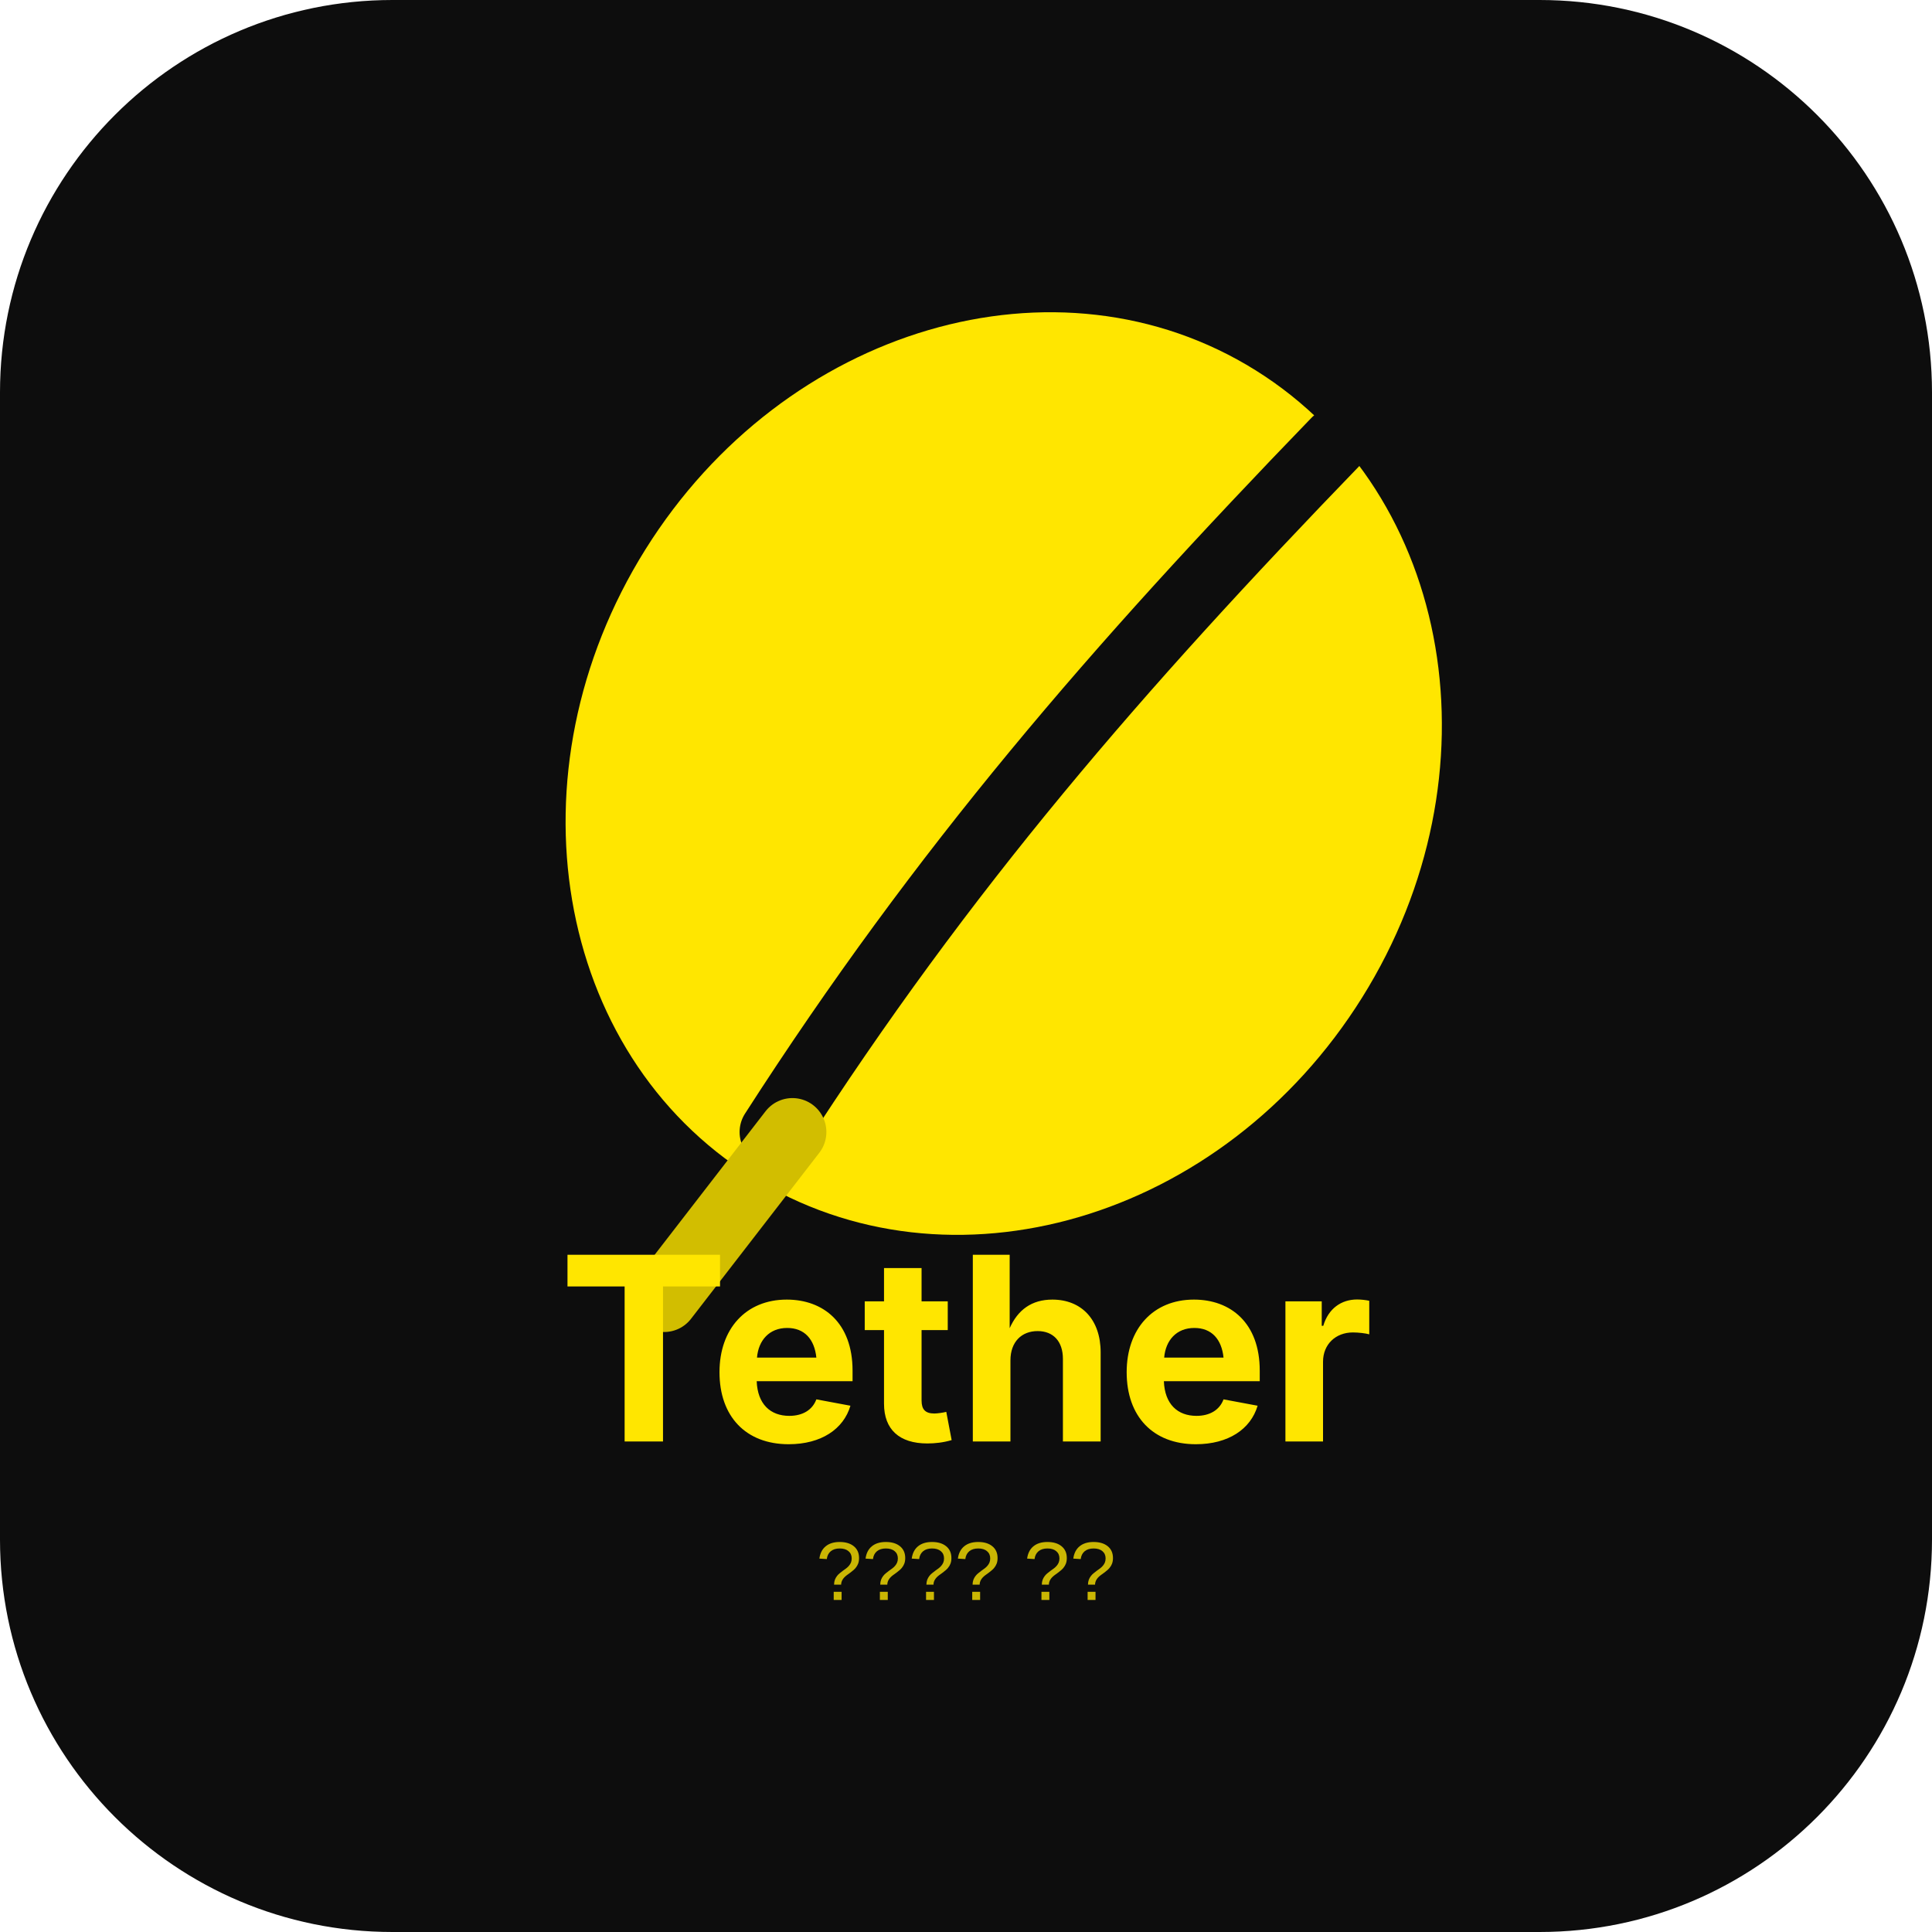
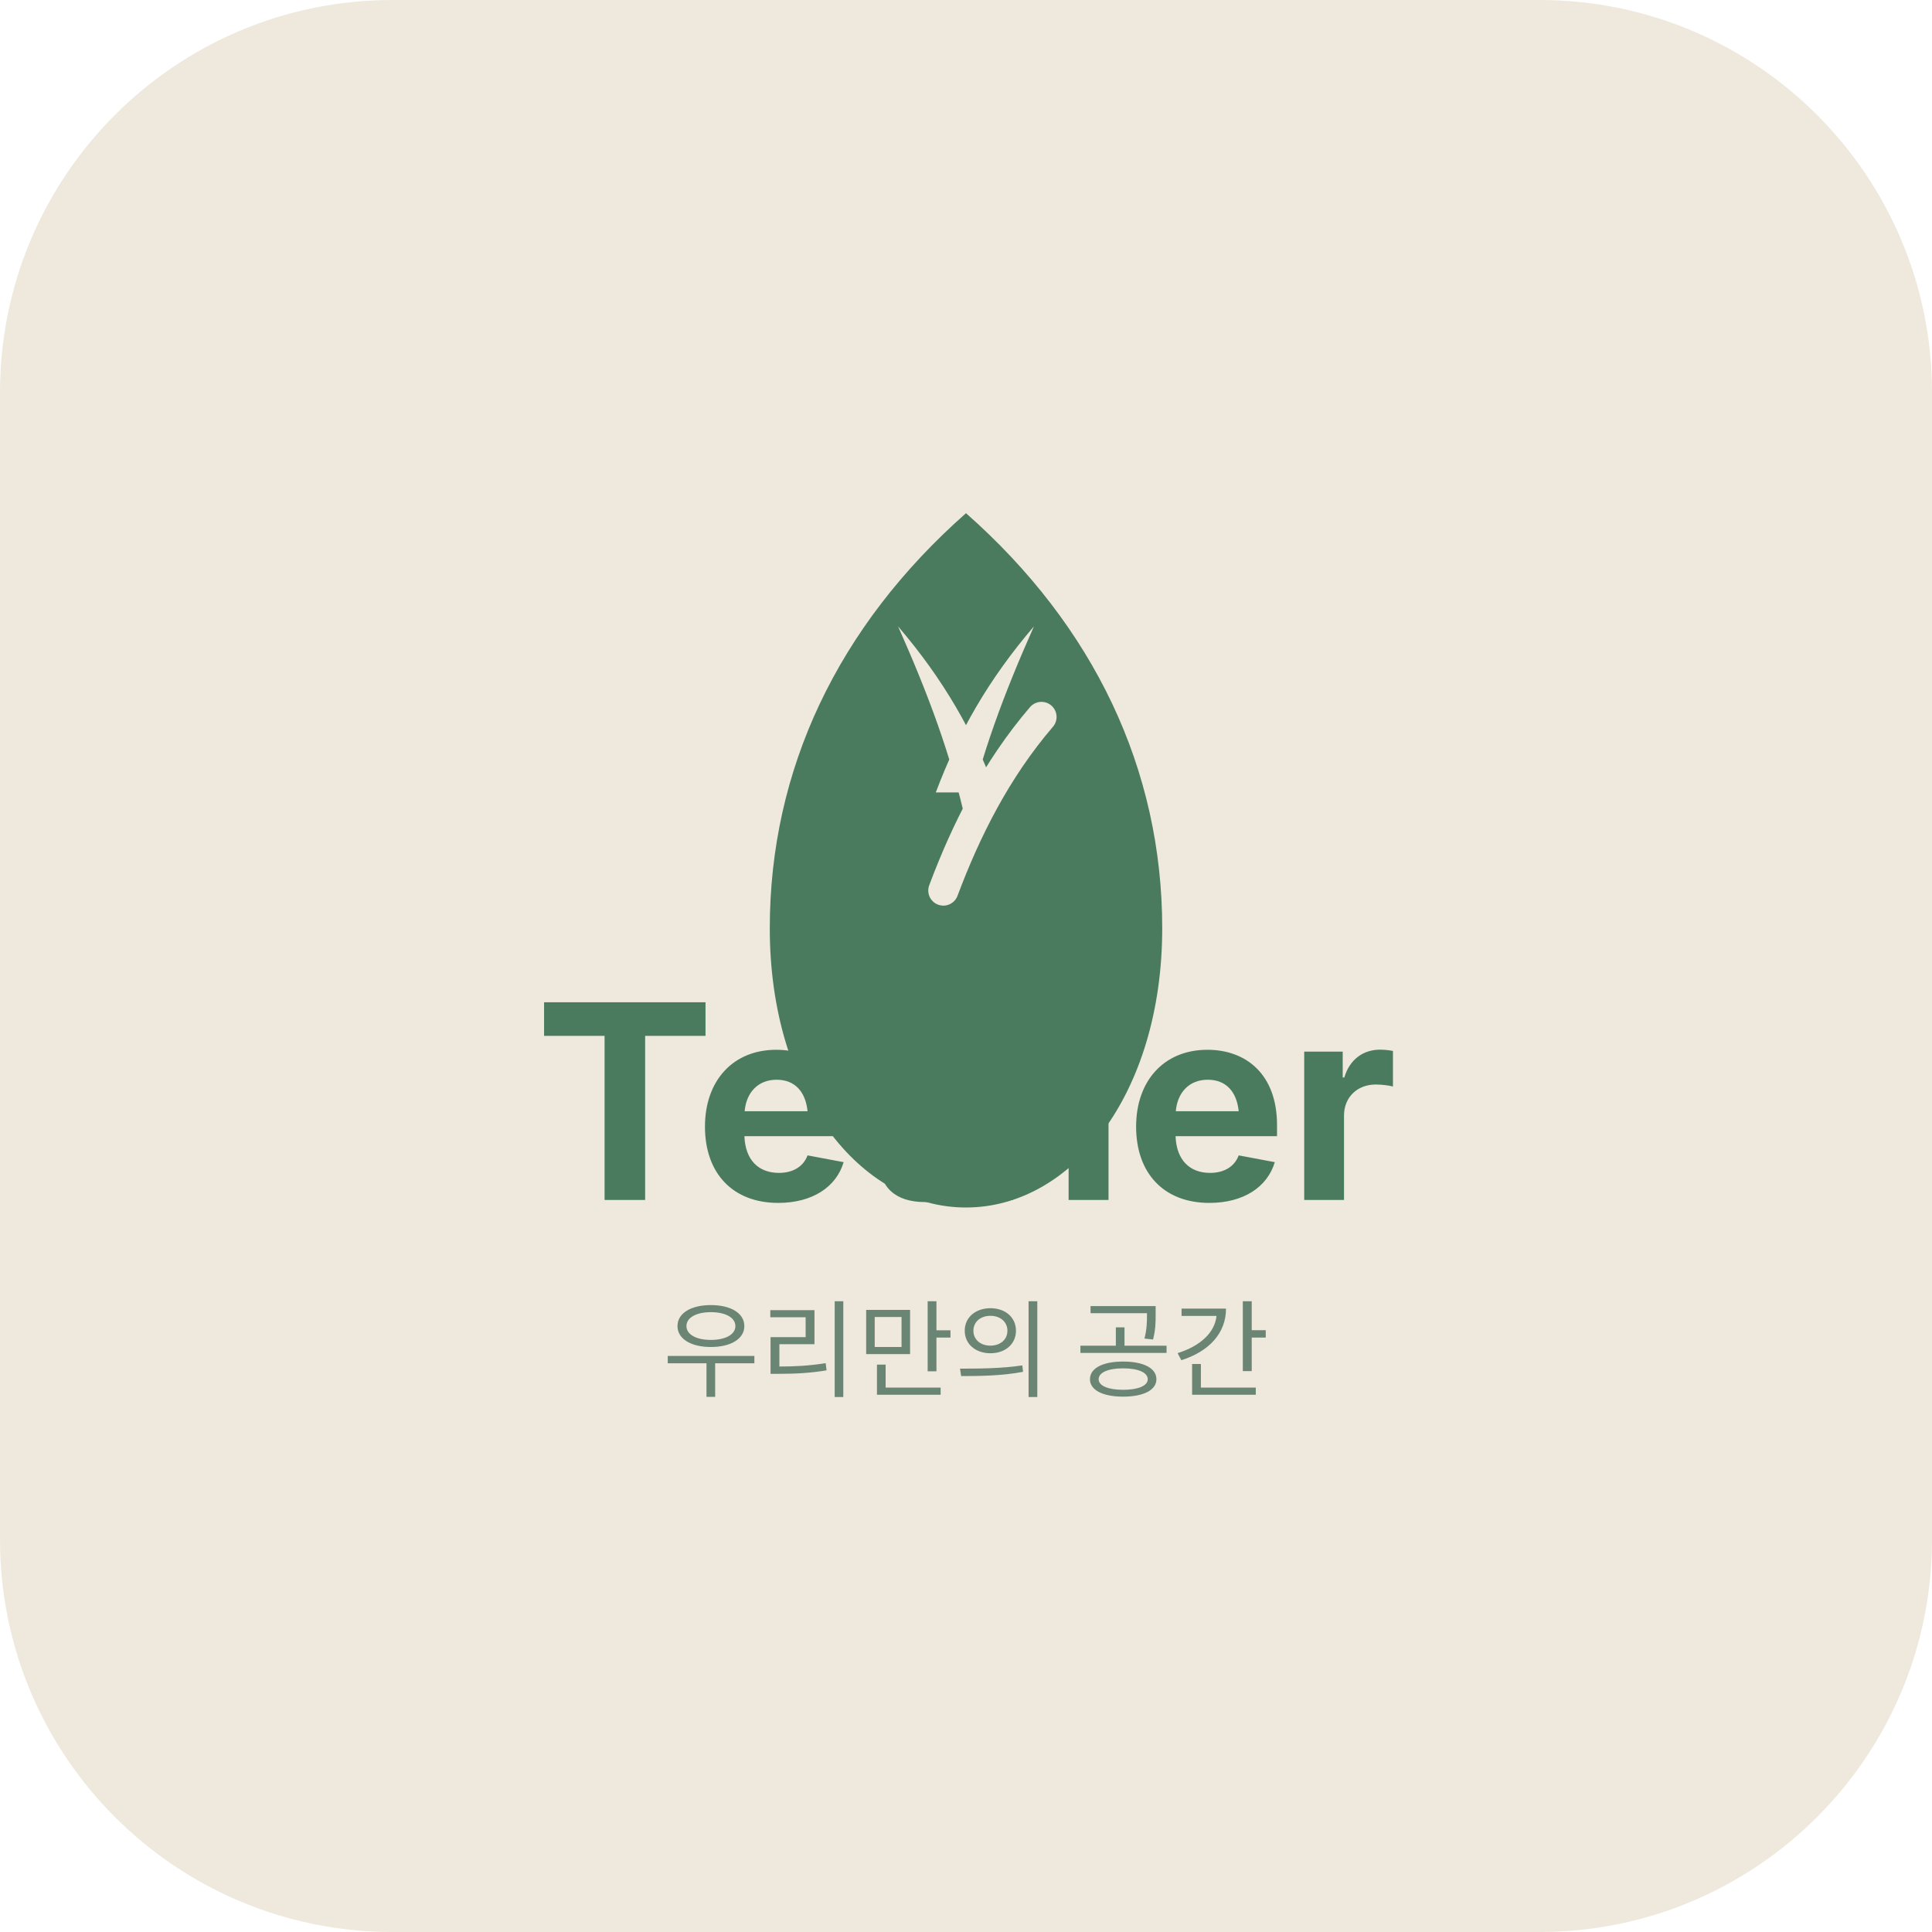
- <svg xmlns="http://www.w3.org/2000/svg" viewBox="0 0 512 512">
-   <rect width="512" height="512" rx="104" fill="#0D0D0D" />
-   <ellipse cx="266" cy="205" rx="112" ry="126" fill="#FFE600" transform="rotate(32 266 205)" />
-   <path d="M205 300 C250 230 296 177 354 117" stroke="#0D0D0D" stroke-width="18" stroke-linecap="round" fill="none" />
-   <path d="M210 300 L176 344" stroke="#D2BE00" stroke-width="18" stroke-linecap="round" />
-   <text x="256" y="382" text-anchor="middle" font-family="Inter, Arial, sans-serif" font-size="68" font-weight="700" fill="#FFE600">Tether</text>
-   <text x="256" y="424" text-anchor="middle" font-family="Arial, sans-serif" font-size="22" fill="#FFE600" opacity=".78">???? ??</text>
+ <svg xmlns="http://www.w3.org/2000/svg" viewBox="0 0 512 512" role="img" aria-label="Tether">
+   <rect width="512" height="512" rx="104" fill="#EEE9DC" />
+   <g transform="translate(256 228)">
+     <path d="M0 -92 C-34 -62 -52 -24 -52 18 C-52 62 -28 92 0 92 C28 92 52 62 52 18 C52 -24 34 -62 0 -92 Z" fill="#4A7B5F" />
+     <path d="M-8 -18 C-2 -34 6 -48 18 -62 C10 -44 4 -28 0 -10 C-4 -28 -10 -44 -18 -62 C-6 -48 2 -34 8 -18 Z" fill="#EEE9DC" />
+     <path d="M-6 8 C0 -8 8 -24 20 -38" stroke="#EEE9DC" stroke-width="8" stroke-linecap="round" fill="none" />
+   </g>
+   <text x="256" y="318" text-anchor="middle" font-family="Inter, 'Malgun Gothic', 'Apple SD Gothic Neo', sans-serif" font-size="72" font-weight="700" fill="#4A7B5F">Tether</text>
+   <text x="256" y="368" text-anchor="middle" font-family="'Malgun Gothic', 'Apple SD Gothic Neo', sans-serif" font-size="28" fill="#6B8574">우리만의 공간</text>
</svg>
